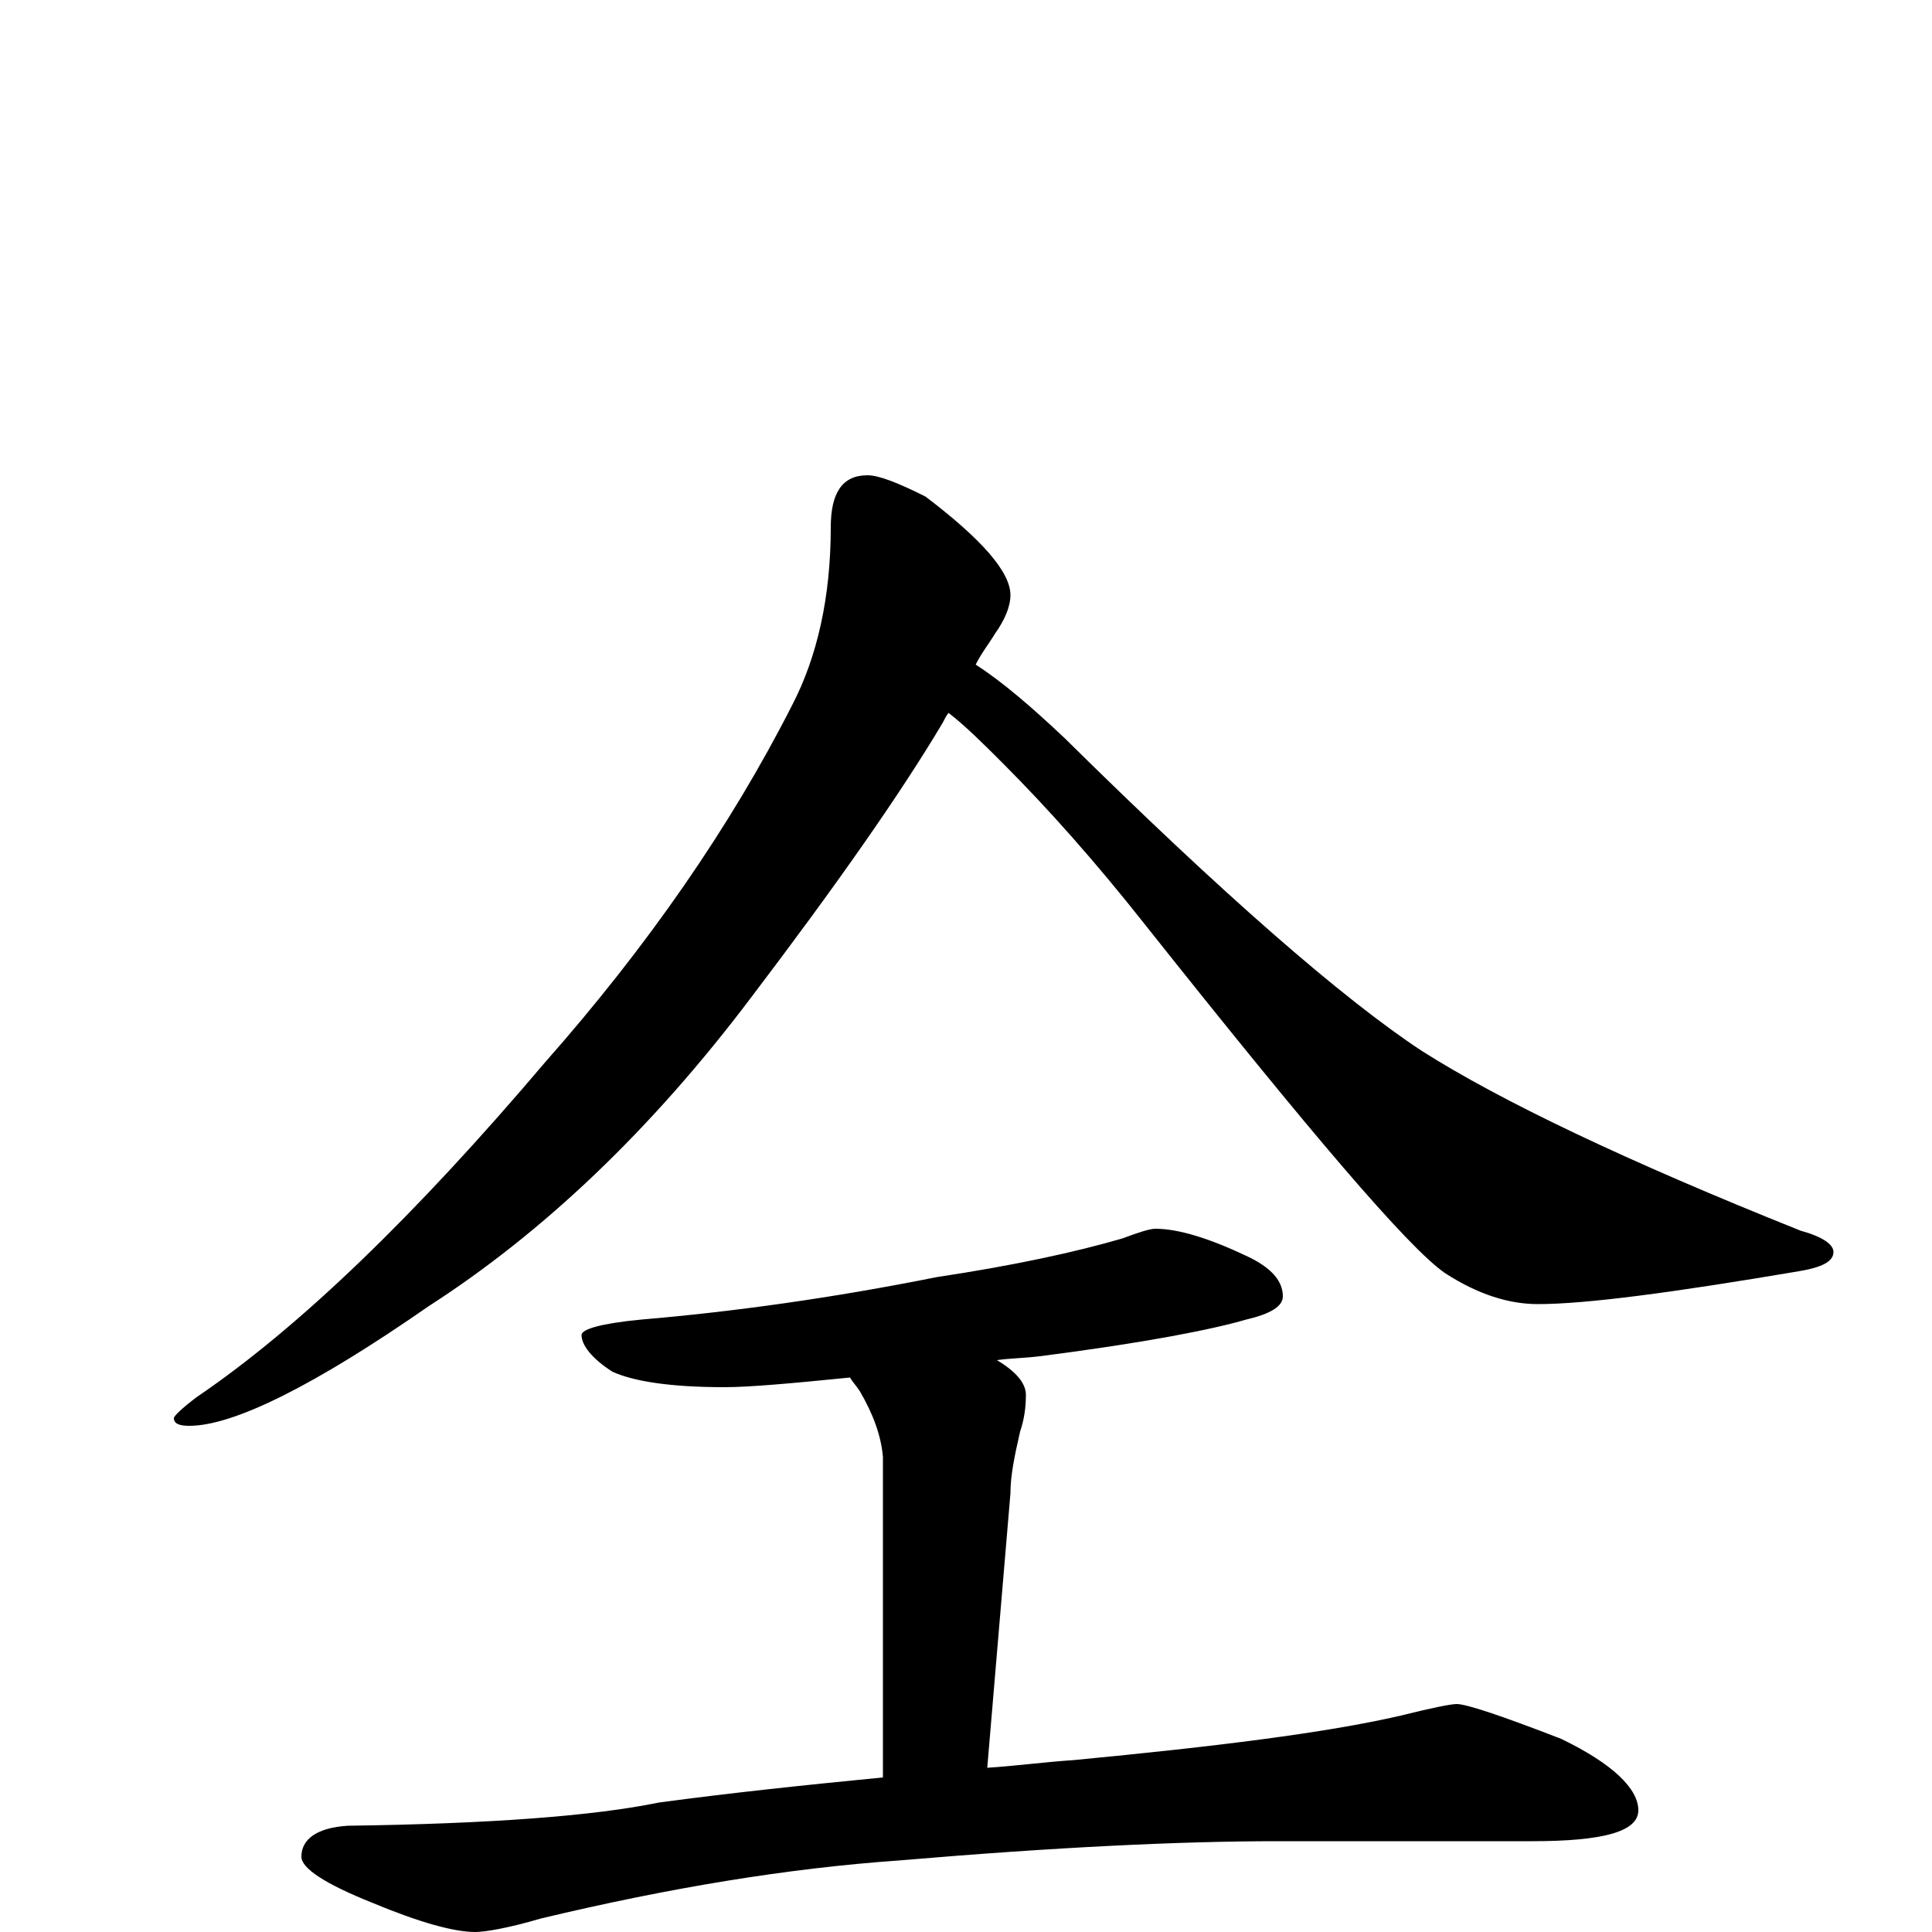
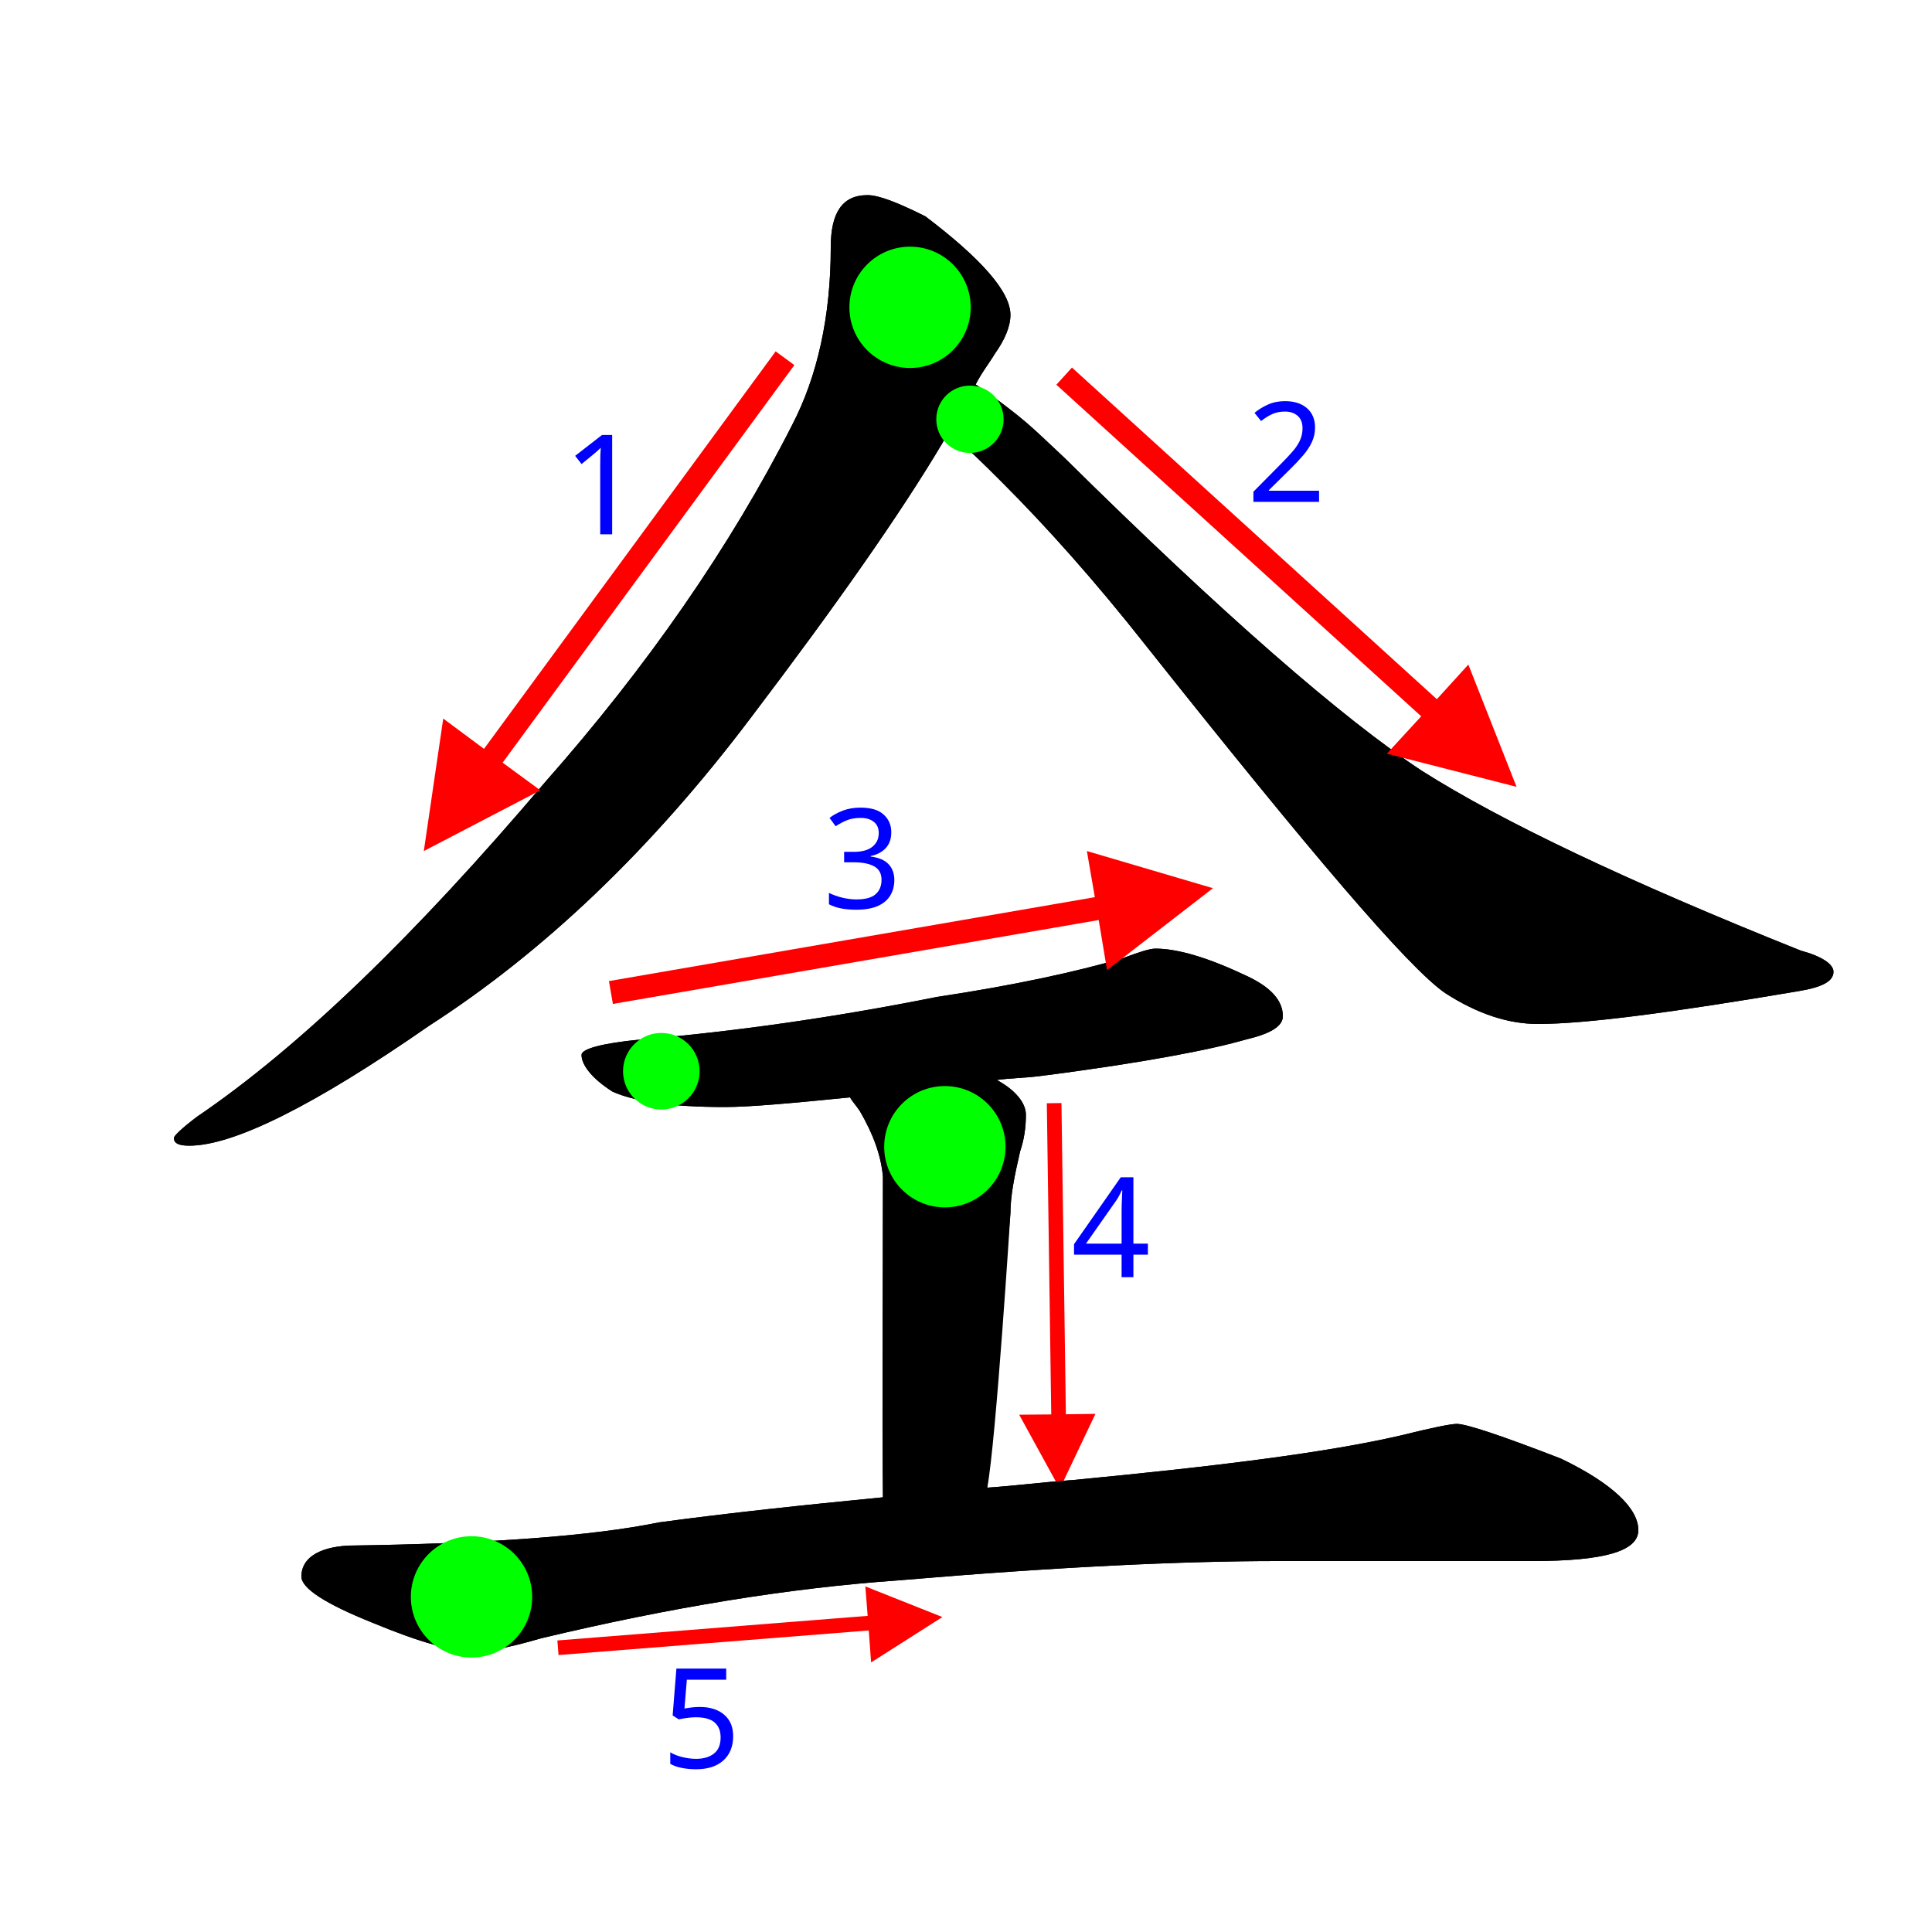
- <svg xmlns="http://www.w3.org/2000/svg" version="1.1" id="Layer_1" x="0px" y="145px" width="1000px" height="1000px" viewBox="0 0 1000 1000" enable-background="new 0 0 1000 1000" xml:space="preserve">
+ <svg xmlns="http://www.w3.org/2000/svg" version="1.1" x="0px" y="0px" width="1000px" height="1000px" viewBox="0 0 1000 1000" enable-background="new 0 0 1000 1000" xml:space="preserve">
  <g id="Layer_1">
-     <path id="glyph" transform="matrix(1 0 0 -1 0 1000)" d="M449,754C455,754 465,750 479,743C508,721 523,704 523,692C523,686 520,679 515,672C512,667 508,662 505,656C519,647 534,634 551,618C633,537 695,483 736,456C777,430 842,399 932,363C943,360 949,356 949,352C949,347 943,344 931,342C866,331 821,325 796,325C781,325 765,330 748,341C729,354 678,414 593,521C567,554 542,582 519,605C509,615 500,624 491,631C490,630 489,628 488,626C466,589 433,542 389,484C337,415 281,362 222,324C163,283 121,262 98,262C93,262 90,263 90,266C90,267 94,271 102,277C155,313 215,371 282,450C335,510 378,572 410,635C423,660 430,691 430,727C430,745 436,754 449,754M598,364C610,364 626,359 645,350C658,344 664,337 664,329C664,324 658,320 645,317C628,312 593,305 538,298C530,297 523,297 516,296C526,290 531,284 531,278C531,271 530,265 528,259C525,246 523,236 523,227l-12,-142C526,86 541,88 556,89C629,96 686,103 725,112C741,116 751,118 754,118C759,118 777,112 808,100C835,87 848,74 848,63C848,52 830,47 793,47l-132,0C612,47 547,44 465,37C408,33 347,23 280,7C263,2 251,0 246,0C235,0 217,5 193,15C168,25 156,33 156,39C156,48 164,54 180,55C253,56 307,60 341,67C378,72 416,76 457,80l0,166C456,257 452,268 445,280C443,283 441,285 440,287C410,284 388,282 375,282C347,282 328,285 317,290C306,297 301,304 301,309C301,312 311,315 332,317C379,321 430,328 485,339C525,345 557,352 581,359C589,362 595,364 598,364z" />
+     <path id="glyph" d="M449,101c6,0,16,4,30,11c29,22,44,39,44,51c0,6-3,13-8,20c-3,5-7,10-10,16c14,9,29,22,46,38   c82,81,144,135,185,162c41,26,106,57,196,93c11,3,17,7,17,11c0,5-6,8-18,10c-65,11-110,17-135,17c-15,0-31-5-48-16   c-19-13-70-73-155-180c-26-33-51-61-74-84c-10-10-19-19-28-26c-1,1-2,3-3,5c-22,37-55,84-99,142c-52,69-108,122-167,160   c-59,41-101,62-124,62c-5,0-8-1-8-4c0-1,4-5,12-11c53-36,113-94,180-173c53-60,96-122,128-185c13-25,20-56,20-92   C430,110,436,101,449,101 M598,491c12,0,28,5,47,14c13,6,19,13,19,21c0,5-6,9-19,12c-17,5-52,12-107,19c-8,1-15,1-22,2   c10,6,15,12,15,18c0,7-1,13-3,19c-3,13-5,23-5,32l-12,142c15-1,30-3,45-4c73-7,130-14,169-23c16-4,26-6,29-6c5,0,23,6,54,18   c27,13,40,26,40,37s-18,16-55,16H661c-49,0-114,3-196,10c-57,4-118,14-185,30c-17,5-29,7-34,7c-11,0-29-5-53-15c-25-10-37-18-37-24   c0-9,8-15,24-16c73-1,127-5,161-12c37-5,75-9,116-13V609c-1-11-5-22-12-34c-2-3-4-5-5-7c-30,3-52,5-65,5c-28,0-47-3-58-8   c-11-7-16-14-16-19c0-3,10-6,31-8c47-4,98-11,153-22c40-6,72-13,96-20C589,493,595,491,598,491z" />
+   </g>
+   <g id="Layer_2">
+     <path id="Stroke" d="M449,101c6,0,16,4,30,11c29,22,44,39,44,51c0,6-3,13-8,20c-3,5-7,10-10,16l-14,25c-1,1-2,3-3,5   c-22,37-55,84-99,142c-52,69-108,122-167,160c-59,41-101,62-124,62c-5,0-8-1-8-4c0-1,4-5,12-11c53-36,113-94,180-173   c53-60,96-122,128-185c13-25,20-56,20-92C430,110,436,101,449,101" />
+     <circle id="Start_Mark" fill="#00FF00" cx="471.041" cy="159.069" r="31.395" />
+     <polyline id="Arrow" fill="#FF0000" stroke="#FF0000" stroke-width="12" points="406.319,185.42 251.785,396.022    233.898,382.736 227.003,429.758 268.372,408.208 251.785,396.022  " />
+     <text transform="matrix(1 0 0 1 291.2947 276.5508)" fill="#0000FF" font-family="'MyriadPro-Regular'" font-size="72">1</text>
+   </g>
+   <g id="Layer_3">
+     <path id="Stroke" d="M90,589 M505,199c25.318,17.474,29,22,46,38c82,81,144,135,185,162c41,26,106,57,196,93c11,3,17,7,17,11   c0,5-6,8-18,10c-65,11-110,17-135,17c-15,0-31-5-48-16c-19-13-70-73-155-180c-26-33-51-61-74-84c-10-10-19-19-28-26   C491,224,466.681,178.812,505,199z" />
+     <circle id="Start_Mark" fill="#00FF00" cx="502.041" cy="217.014" r="17.424" />
+     <polyline id="Arrow" fill="#FF0000" stroke="#FF0000" stroke-width="12" points="550.807,194.689 744.118,370.375 729.036,386.776    775.081,398.545 757.969,355.15 744.118,370.375  " />
+     <text transform="matrix(1 0 0 1 645.3074 259.7588)" fill="#0000FF" font-family="'MyriadPro-Regular'" font-size="72">2</text>
+   </g>
+   <g id="Layer_4">
+     <path id="Stroke" d="M440,568c-30,3-52,5-65,5c-28,0-47-3-58-8c-11-7-16-14-16-19c0-3,10-6,31-8c47-4,98-11,153-22   c40-6,72-13,96-20c8-3,14-5,17-5c12,0,28,5,47,14c13,6,19,13,19,21c0,5-6,9-19,12c-17,5-52,12-107,19c-8,1-15,1-22,2L440,568z" />
+     <circle id="Start_Mark" fill="#00FF00" cx="342.301" cy="554.472" r="19.816" />
+     <polyline id="Arrow" fill="#FF0000" stroke="#FF0000" stroke-width="12" points="316.206,513.722 573.611,469.266    577.275,491.245 614.865,462.164 570.119,448.982 573.611,469.266  " />
+     <text transform="matrix(1 0 0 1 425.8269 470.1479)" fill="#0000FF" font-family="'MyriadPro-Regular'" font-size="72">3</text>
+   </g>
+   <g id="Layer_5">
+     <path id="Stroke" d="M457,775c-0.5-22.5,0-166,0-166c-1-11-5-22-12-34c-2-3-4-5-5-7c0,0-57-65.5,76-9c9.875,5.25,15,12,15,18   c0,7-1,13-3,19c-3,13-5,23-5,32c0,0-7.5,118.5-12,142C496.5,810.5,457.5,797.5,457,775z" />
+     <circle id="Start_Mark" fill="#00FF00" cx="489.055" cy="593.542" r="31.396" />
+     <polyline id="Arrow" fill="#FF0000" stroke="#FF0000" stroke-width="7.575" points="545.619,570.988 547.962,735.863    533.896,735.98 548.323,762.284 560.953,735.686 547.962,735.863  " />
+     <text transform="matrix(1 0 0 1 554.3982 661.0566)" fill="#0000FF" font-family="'MyriadPro-Regular'" font-size="72">4</text>
+   </g>
+   <g id="Layer_6">
+     <path id="Stroke" d="M511,770c15-1,30-3,45-4c73-7,130-14,169-23c16-4,26-6,29-6c5,0,23,6,54,18c27,13,40,26,40,37s-18,16-55,16   H661c-49,0-114,3-196,10c-57,4-118,14-185,30c-17,5-29,7-34,7c-11,0-29-5-53-15c-25-10-37-18-37-24c0-9,8-15,24-16   c73-1,127-5,161-12c37-5,75-9,116-13L511,770z" />
+     <circle id="Start_Mark" fill="#00FF00" cx="244.055" cy="826.542" r="31.396" />
+     <polyline id="Arrow" fill="#FF0000" stroke="#FF0000" stroke-width="7.575" points="288.792,852.874 453.168,839.843    454.197,853.871 479.51,837.769 452.147,826.891 453.168,839.843  " />
+     <text transform="matrix(1 0 0 1 342.3982 915.0566)" fill="#0000FF" font-family="'MyriadPro-Regular'" font-size="72">5</text>
  </g>
</svg>
